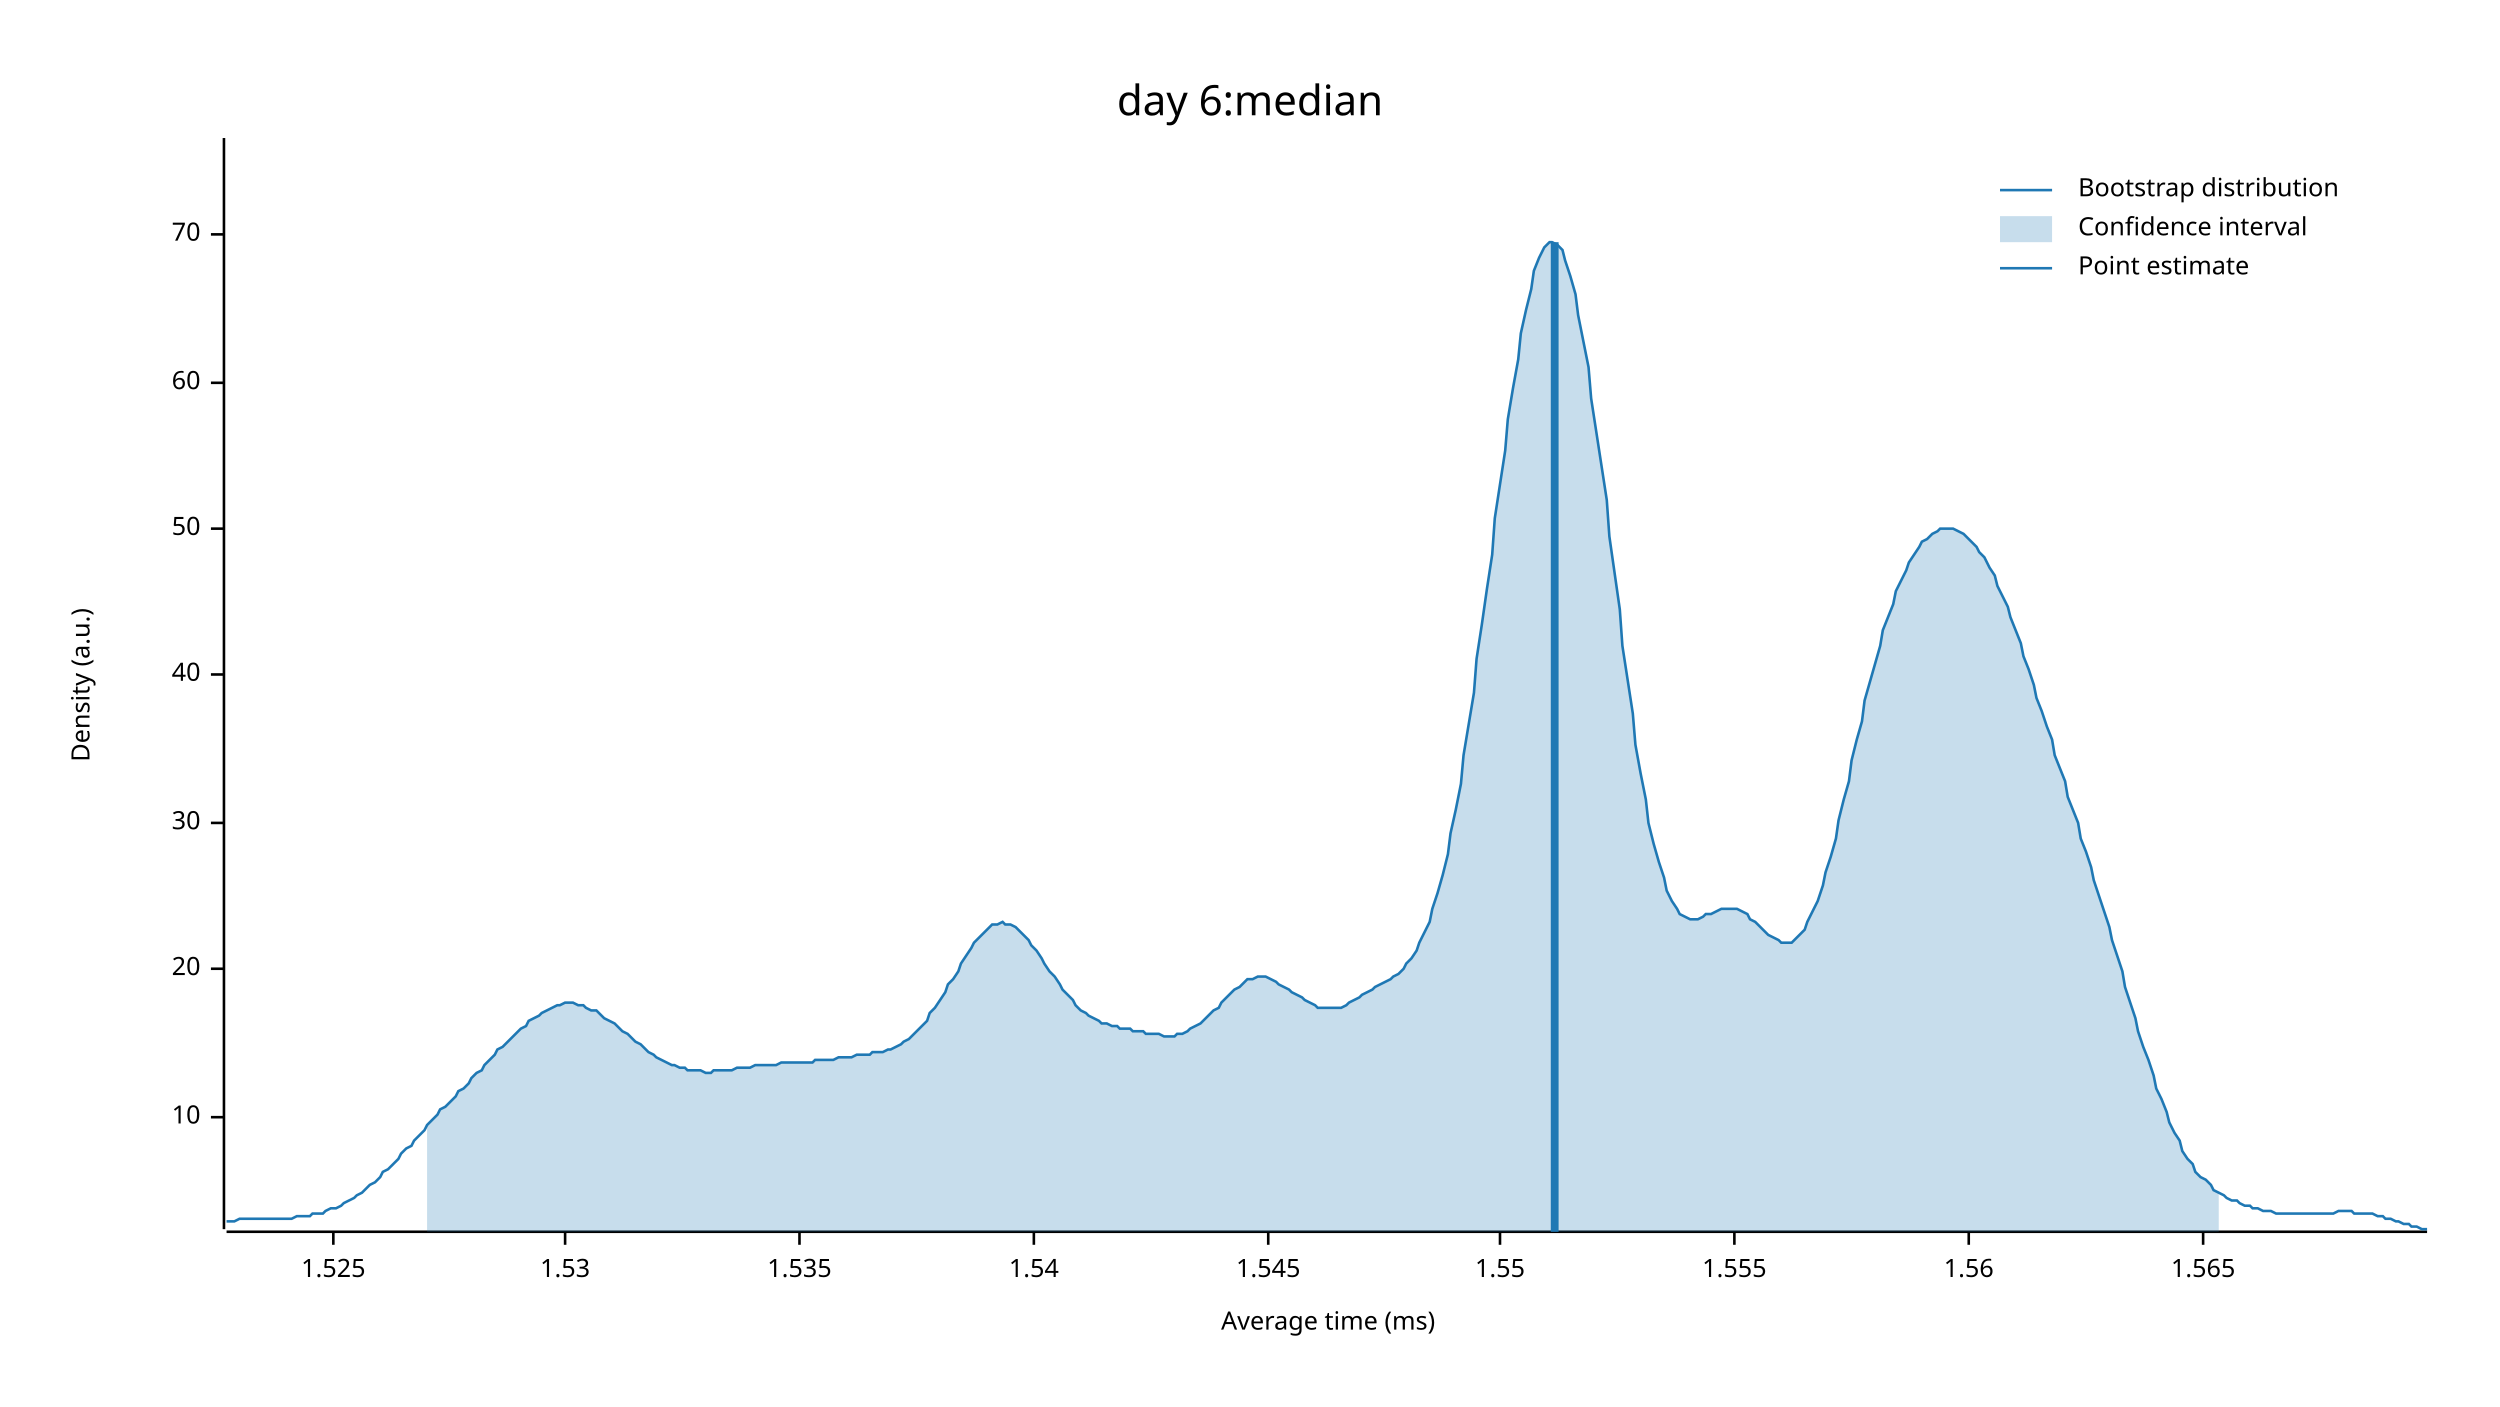
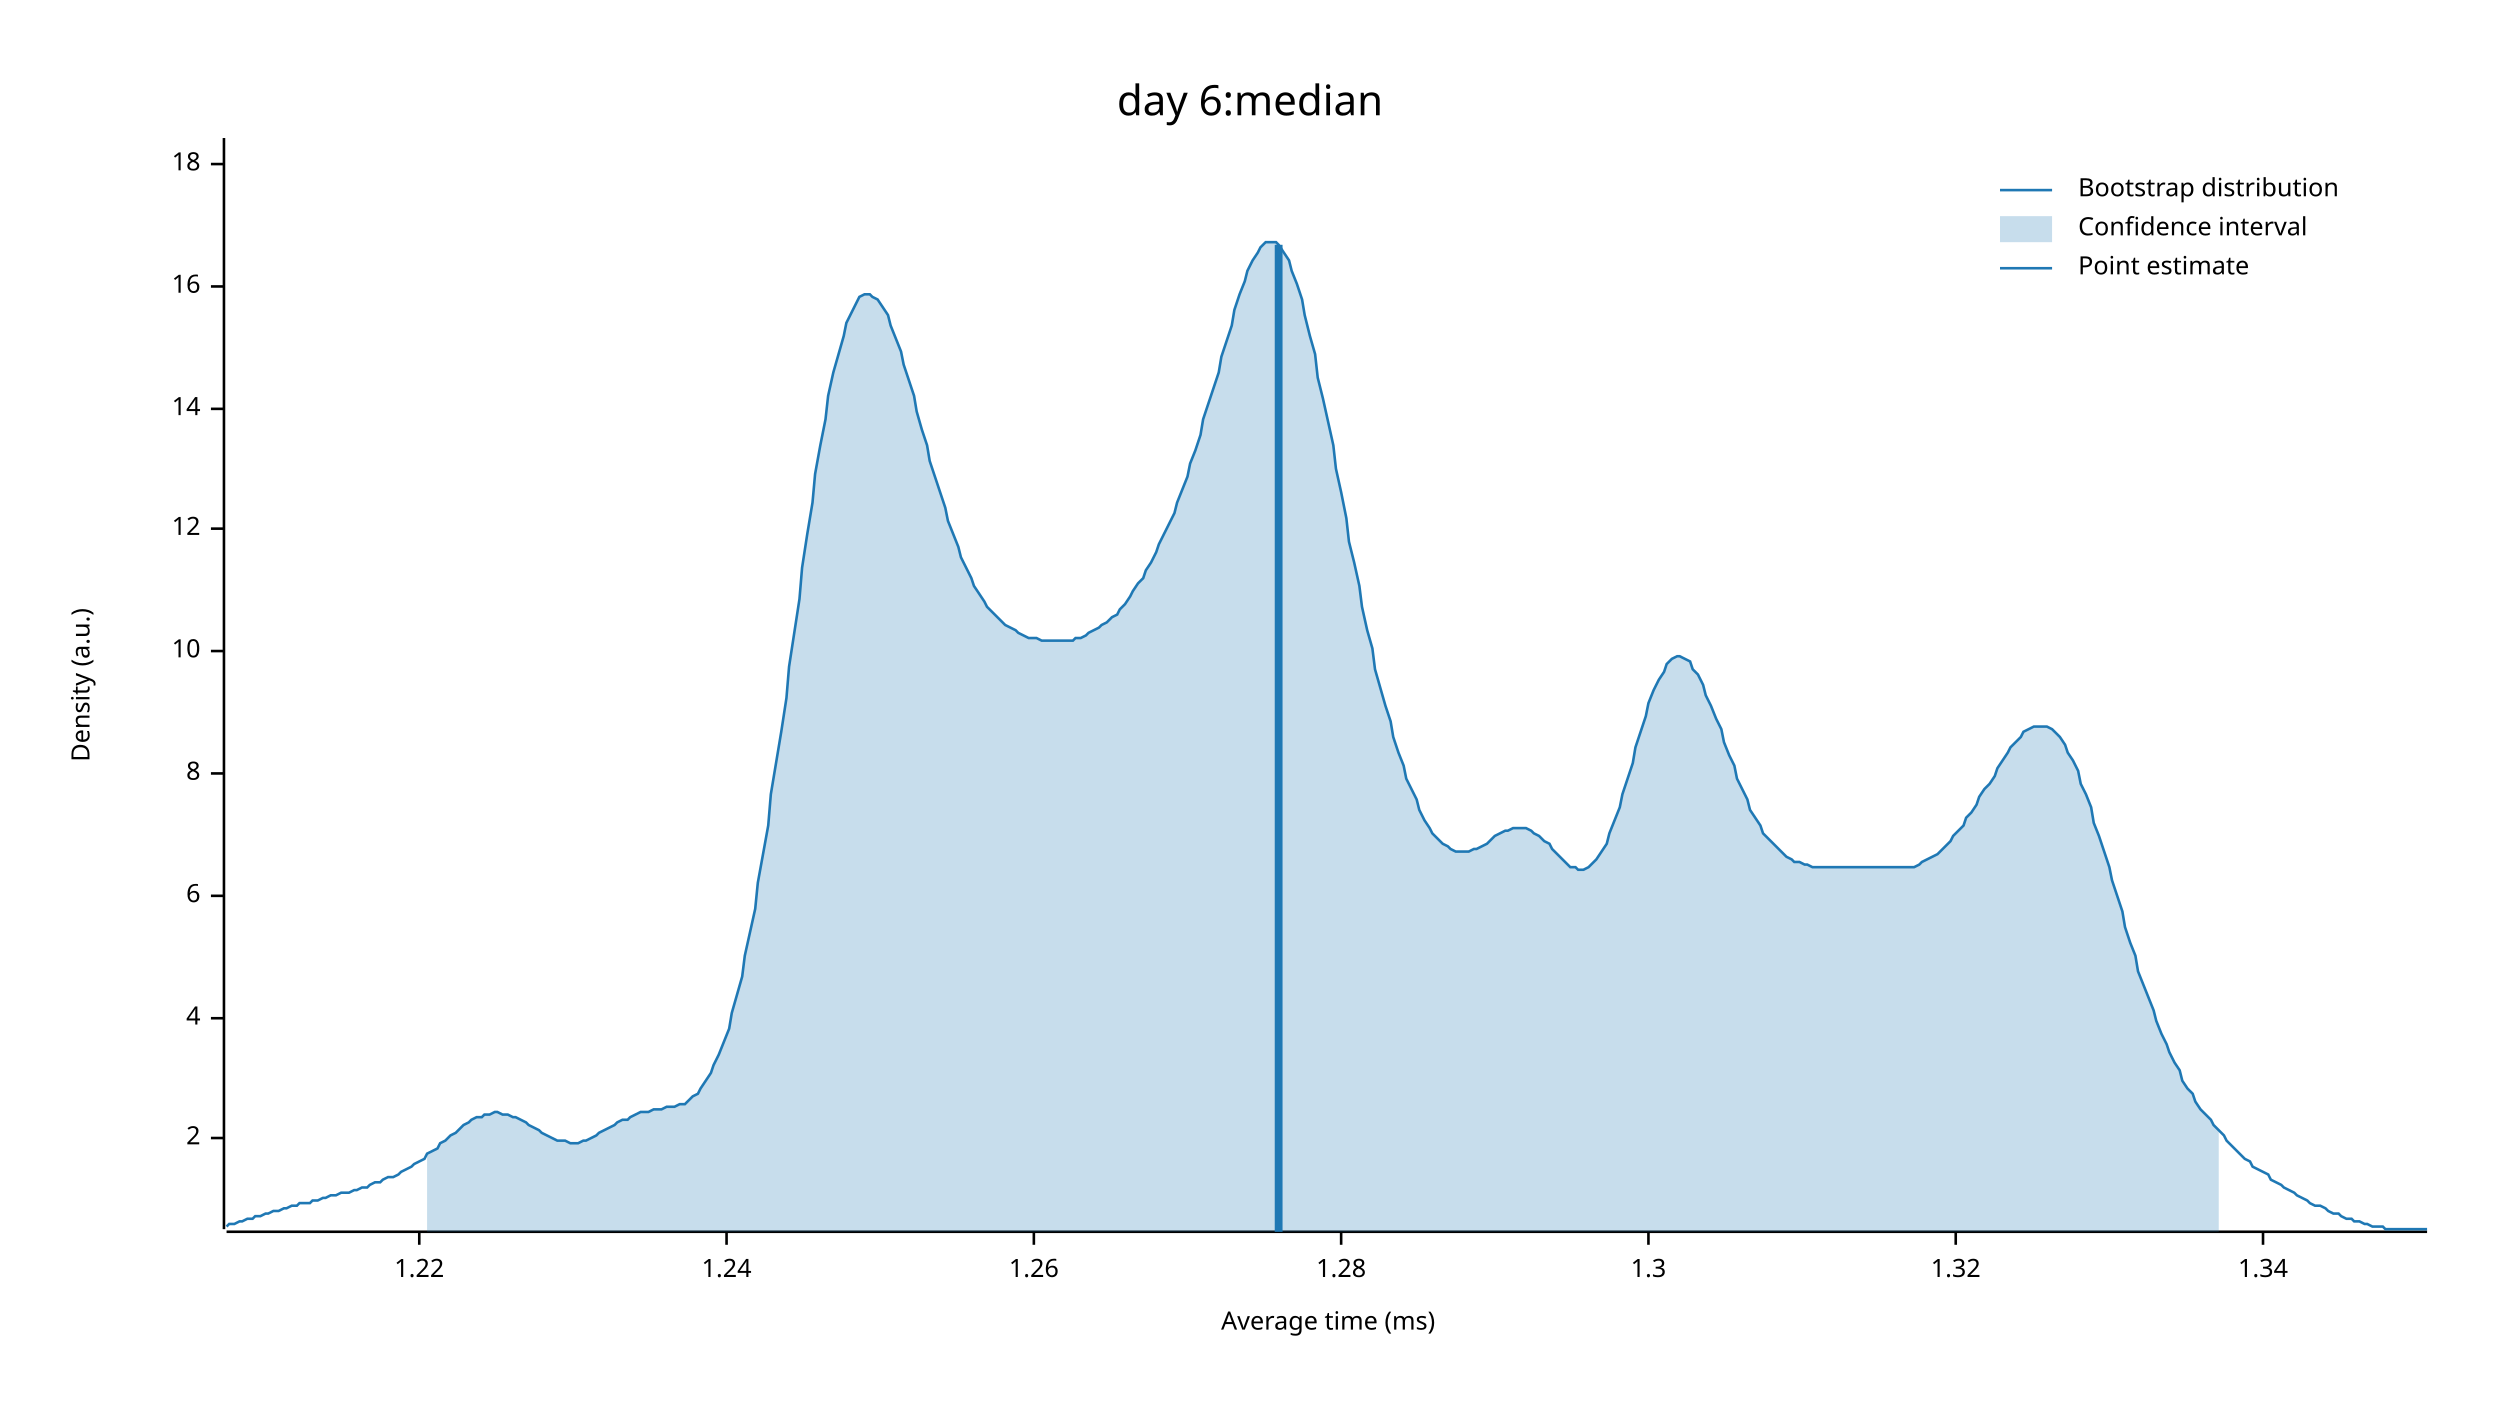
<svg xmlns="http://www.w3.org/2000/svg" width="960" height="540" viewBox="0 0 960 540">
  <text x="480" y="32" dy="0.76em" text-anchor="middle" font-family="sans-serif" font-size="16.129" opacity="1" fill="#000000">
day 6:median
</text>
  <text x="27" y="263" dy="0.76em" text-anchor="middle" font-family="sans-serif" font-size="9.677" opacity="1" fill="#000000" transform="rotate(270, 27, 263)">
Density (a.u.)
</text>
  <text x="510" y="513" dy="-0.5ex" text-anchor="middle" font-family="sans-serif" font-size="9.677" opacity="1" fill="#000000">
Average time (ms)
</text>
  <polyline fill="none" opacity="1" stroke="#000000" stroke-width="1" points="86,53 86,472 " />
-   <text x="77" y="429" dy="0.5ex" text-anchor="end" font-family="sans-serif" font-size="9.677" opacity="1" fill="#000000">
+   <text x="77" y="437" dy="0.5ex" text-anchor="end" font-family="sans-serif" font-size="9.677" opacity="1" fill="#000000">
+ 2
+ </text>
+   <polyline fill="none" opacity="1" stroke="#000000" stroke-width="1" points="81,437 86,437 " />
+   <text x="77" y="391" dy="0.5ex" text-anchor="end" font-family="sans-serif" font-size="9.677" opacity="1" fill="#000000">
+ 4
+ </text>
+   <polyline fill="none" opacity="1" stroke="#000000" stroke-width="1" points="81,391 86,391 " />
+   <text x="77" y="344" dy="0.5ex" text-anchor="end" font-family="sans-serif" font-size="9.677" opacity="1" fill="#000000">
+ 6
+ </text>
+   <polyline fill="none" opacity="1" stroke="#000000" stroke-width="1" points="81,344 86,344 " />
+   <text x="77" y="297" dy="0.5ex" text-anchor="end" font-family="sans-serif" font-size="9.677" opacity="1" fill="#000000">
+ 8
+ </text>
+   <polyline fill="none" opacity="1" stroke="#000000" stroke-width="1" points="81,297 86,297 " />
+   <text x="77" y="250" dy="0.5ex" text-anchor="end" font-family="sans-serif" font-size="9.677" opacity="1" fill="#000000">
10
</text>
-   <polyline fill="none" opacity="1" stroke="#000000" stroke-width="1" points="81,429 86,429 " />
-   <text x="77" y="372" dy="0.5ex" text-anchor="end" font-family="sans-serif" font-size="9.677" opacity="1" fill="#000000">
- 20
- </text>
-   <polyline fill="none" opacity="1" stroke="#000000" stroke-width="1" points="81,372 86,372 " />
-   <text x="77" y="316" dy="0.5ex" text-anchor="end" font-family="sans-serif" font-size="9.677" opacity="1" fill="#000000">
- 30
- </text>
-   <polyline fill="none" opacity="1" stroke="#000000" stroke-width="1" points="81,316 86,316 " />
-   <text x="77" y="259" dy="0.5ex" text-anchor="end" font-family="sans-serif" font-size="9.677" opacity="1" fill="#000000">
- 40
- </text>
-   <polyline fill="none" opacity="1" stroke="#000000" stroke-width="1" points="81,259 86,259 " />
+   <polyline fill="none" opacity="1" stroke="#000000" stroke-width="1" points="81,250 86,250 " />
  <text x="77" y="203" dy="0.5ex" text-anchor="end" font-family="sans-serif" font-size="9.677" opacity="1" fill="#000000">
- 50
+ 12
</text>
  <polyline fill="none" opacity="1" stroke="#000000" stroke-width="1" points="81,203 86,203 " />
-   <text x="77" y="147" dy="0.5ex" text-anchor="end" font-family="sans-serif" font-size="9.677" opacity="1" fill="#000000">
- 60
+   <text x="77" y="157" dy="0.5ex" text-anchor="end" font-family="sans-serif" font-size="9.677" opacity="1" fill="#000000">
+ 14
</text>
-   <polyline fill="none" opacity="1" stroke="#000000" stroke-width="1" points="81,147 86,147 " />
-   <text x="77" y="90" dy="0.5ex" text-anchor="end" font-family="sans-serif" font-size="9.677" opacity="1" fill="#000000">
- 70
+   <polyline fill="none" opacity="1" stroke="#000000" stroke-width="1" points="81,157 86,157 " />
+   <text x="77" y="110" dy="0.5ex" text-anchor="end" font-family="sans-serif" font-size="9.677" opacity="1" fill="#000000">
+ 16
</text>
-   <polyline fill="none" opacity="1" stroke="#000000" stroke-width="1" points="81,90 86,90 " />
+   <polyline fill="none" opacity="1" stroke="#000000" stroke-width="1" points="81,110 86,110 " />
+   <text x="77" y="63" dy="0.5ex" text-anchor="end" font-family="sans-serif" font-size="9.677" opacity="1" fill="#000000">
+ 18
+ </text>
+   <polyline fill="none" opacity="1" stroke="#000000" stroke-width="1" points="81,63 86,63 " />
  <polyline fill="none" opacity="1" stroke="#000000" stroke-width="1" points="87,473 932,473 " />
-   <text x="128" y="483" dy="0.76em" text-anchor="middle" font-family="sans-serif" font-size="9.677" opacity="1" fill="#000000">
- 1.525
+   <text x="161" y="483" dy="0.76em" text-anchor="middle" font-family="sans-serif" font-size="9.677" opacity="1" fill="#000000">
+ 1.22
</text>
-   <polyline fill="none" opacity="1" stroke="#000000" stroke-width="1" points="128,473 128,478 " />
-   <text x="217" y="483" dy="0.76em" text-anchor="middle" font-family="sans-serif" font-size="9.677" opacity="1" fill="#000000">
- 1.53
+   <polyline fill="none" opacity="1" stroke="#000000" stroke-width="1" points="161,473 161,478 " />
+   <text x="279" y="483" dy="0.76em" text-anchor="middle" font-family="sans-serif" font-size="9.677" opacity="1" fill="#000000">
+ 1.24
</text>
-   <polyline fill="none" opacity="1" stroke="#000000" stroke-width="1" points="217,473 217,478 " />
-   <text x="307" y="483" dy="0.76em" text-anchor="middle" font-family="sans-serif" font-size="9.677" opacity="1" fill="#000000">
- 1.535
- </text>
-   <polyline fill="none" opacity="1" stroke="#000000" stroke-width="1" points="307,473 307,478 " />
+   <polyline fill="none" opacity="1" stroke="#000000" stroke-width="1" points="279,473 279,478 " />
  <text x="397" y="483" dy="0.76em" text-anchor="middle" font-family="sans-serif" font-size="9.677" opacity="1" fill="#000000">
- 1.54
+ 1.26
</text>
  <polyline fill="none" opacity="1" stroke="#000000" stroke-width="1" points="397,473 397,478 " />
-   <text x="487" y="483" dy="0.76em" text-anchor="middle" font-family="sans-serif" font-size="9.677" opacity="1" fill="#000000">
- 1.545
+   <text x="515" y="483" dy="0.76em" text-anchor="middle" font-family="sans-serif" font-size="9.677" opacity="1" fill="#000000">
+ 1.28
</text>
-   <polyline fill="none" opacity="1" stroke="#000000" stroke-width="1" points="487,473 487,478 " />
-   <text x="576" y="483" dy="0.76em" text-anchor="middle" font-family="sans-serif" font-size="9.677" opacity="1" fill="#000000">
- 1.55
+   <polyline fill="none" opacity="1" stroke="#000000" stroke-width="1" points="515,473 515,478 " />
+   <text x="633" y="483" dy="0.76em" text-anchor="middle" font-family="sans-serif" font-size="9.677" opacity="1" fill="#000000">
+ 1.3
</text>
-   <polyline fill="none" opacity="1" stroke="#000000" stroke-width="1" points="576,473 576,478 " />
-   <text x="666" y="483" dy="0.76em" text-anchor="middle" font-family="sans-serif" font-size="9.677" opacity="1" fill="#000000">
- 1.555
+   <polyline fill="none" opacity="1" stroke="#000000" stroke-width="1" points="633,473 633,478 " />
+   <text x="751" y="483" dy="0.76em" text-anchor="middle" font-family="sans-serif" font-size="9.677" opacity="1" fill="#000000">
+ 1.32
</text>
-   <polyline fill="none" opacity="1" stroke="#000000" stroke-width="1" points="666,473 666,478 " />
-   <text x="756" y="483" dy="0.76em" text-anchor="middle" font-family="sans-serif" font-size="9.677" opacity="1" fill="#000000">
- 1.56
+   <polyline fill="none" opacity="1" stroke="#000000" stroke-width="1" points="751,473 751,478 " />
+   <text x="869" y="483" dy="0.76em" text-anchor="middle" font-family="sans-serif" font-size="9.677" opacity="1" fill="#000000">
+ 1.34
</text>
-   <polyline fill="none" opacity="1" stroke="#000000" stroke-width="1" points="756,473 756,478 " />
-   <text x="846" y="483" dy="0.76em" text-anchor="middle" font-family="sans-serif" font-size="9.677" opacity="1" fill="#000000">
- 1.565
- </text>
-   <polyline fill="none" opacity="1" stroke="#000000" stroke-width="1" points="846,473 846,478 " />
-   <polyline fill="none" opacity="1" stroke="#1F78B4" stroke-width="1" points="87,469 88,469 90,469 92,468 93,468 95,468 97,468 98,468 100,468 102,468 103,468 105,468 107,468 109,468 110,468 112,468 114,467 115,467 117,467 119,467 120,466 122,466 124,466 125,465 127,464 129,464 131,463 132,462 134,461 136,460 137,459 139,458 141,456 142,455 144,454 146,452 147,450 149,449 151,447 153,445 154,443 156,441 158,440 159,438 161,436 163,434 164,432 166,430 168,428 169,426 171,425 173,423 175,421 176,419 178,418 180,416 181,414 183,412 185,411 186,409 188,407 190,405 191,403 193,402 195,400 197,398 198,397 200,395 202,394 203,392 205,391 207,390 208,389 210,388 212,387 214,386 215,386 217,385 219,385 220,385 222,386 224,386 225,387 227,388 229,388 230,389 232,391 234,392 236,393 237,394 239,396 241,397 242,398 244,400 246,401 247,402 249,404 251,405 252,406 254,407 256,408 258,409 259,409 261,410 263,410 264,411 266,411 268,411 269,411 271,412 273,412 274,411 276,411 278,411 280,411 281,411 283,410 285,410 286,410 288,410 290,409 291,409 293,409 295,409 296,409 298,409 300,408 302,408 303,408 305,408 307,408 308,408 310,408 312,408 313,407 315,407 317,407 318,407 320,407 322,406 324,406 325,406 327,406 329,405 330,405 332,405 334,405 335,404 337,404 339,404 341,403 342,403 344,402 346,401 347,400 349,399 351,397 352,396 354,394 356,392 357,389 359,387 361,384 363,381 364,378 366,376 368,373 369,370 371,367 373,364 374,362 376,360 378,358 379,357 381,355 383,355 385,354 386,355 388,355 390,356 391,357 393,359 395,361 396,363 398,365 400,368 401,370 403,373 405,375 407,378 408,380 410,382 412,384 413,386 415,388 417,389 418,390 420,391 422,392 423,393 425,393 427,394 429,394 430,395 432,395 434,395 435,396 437,396 439,396 440,397 442,397 444,397 445,397 447,398 449,398 451,398 452,397 454,397 456,396 457,395 459,394 461,393 462,392 464,390 466,388 468,387 469,385 471,383 473,381 474,380 476,379 478,377 479,376 481,376 483,375 484,375 486,375 488,376 490,377 491,378 493,379 495,380 496,381 498,382 500,383 501,384 503,385 505,386 506,387 508,387 510,387 512,387 513,387 515,387 517,386 518,385 520,384 522,383 523,382 525,381 527,380 528,379 530,378 532,377 534,376 535,375 537,374 539,372 540,370 542,368 544,365 545,362 547,358 549,354 550,349 552,343 554,336 556,328 557,320 559,311 561,301 562,290 564,278 566,266 567,253 569,240 571,226 573,213 574,199 576,186 578,173 579,161 581,149 583,138 584,128 586,119 588,111 589,104 591,99 593,95 595,93 596,93 598,94 600,96 601,100 603,106 605,113 606,121 608,131 610,141 611,153 613,166 615,179 617,192 618,206 620,220 622,234 623,248 625,261 627,274 628,286 630,297 632,307 633,316 635,324 637,331 639,337 640,342 642,346 644,349 645,351 647,352 649,353 650,353 652,353 654,352 655,351 657,351 659,350 661,349 662,349 664,349 666,349 667,349 669,350 671,351 672,353 674,354 676,356 677,357 679,359 681,360 683,361 684,362 686,362 688,362 689,361 691,359 693,357 694,354 696,350 698,346 700,340 701,335 703,329 705,322 706,315 708,307 710,300 711,292 713,284 715,277 716,269 718,262 720,255 722,248 723,242 725,237 727,232 728,227 730,223 732,219 733,216 735,213 737,210 738,208 740,207 742,205 744,204 745,203 747,203 749,203 750,203 752,204 754,205 755,206 757,208 759,210 760,212 762,214 764,218 766,221 767,225 769,229 771,233 772,237 774,242 776,247 777,252 779,257 781,263 782,268 784,273 786,279 788,284 789,290 791,295 793,300 794,306 796,311 798,316 799,322 801,327 803,333 804,338 806,344 808,350 810,356 811,361 813,367 815,373 816,379 818,385 820,391 821,396 823,402 825,407 827,413 828,418 830,422 832,427 833,431 835,435 837,438 838,442 840,445 842,447 843,450 845,452 847,453 849,455 850,457 852,458 854,459 855,460 857,461 859,461 860,462 862,463 864,463 865,464 867,464 869,465 871,465 872,465 874,466 876,466 877,466 879,466 881,466 882,466 884,466 886,466 887,466 889,466 891,466 893,466 894,466 896,466 898,465 899,465 901,465 903,465 904,466 906,466 908,466 909,466 911,466 913,467 915,467 916,468 918,468 920,469 921,469 923,470 925,470 926,471 928,471 930,472 932,472 " />
-   <polygon opacity="0.25" fill="#1F78B4" points="164,432 166,430 168,428 169,426 171,425 173,423 175,421 176,419 178,418 180,416 181,414 183,412 185,411 186,409 188,407 190,405 191,403 193,402 195,400 197,398 198,397 200,395 202,394 203,392 205,391 207,390 208,389 210,388 212,387 214,386 215,386 217,385 219,385 220,385 222,386 224,386 225,387 227,388 229,388 230,389 232,391 234,392 236,393 237,394 239,396 241,397 242,398 244,400 246,401 247,402 249,404 251,405 252,406 254,407 256,408 258,409 259,409 261,410 263,410 264,411 266,411 268,411 269,411 271,412 273,412 274,411 276,411 278,411 280,411 281,411 283,410 285,410 286,410 288,410 290,409 291,409 293,409 295,409 296,409 298,409 300,408 302,408 303,408 305,408 307,408 308,408 310,408 312,408 313,407 315,407 317,407 318,407 320,407 322,406 324,406 325,406 327,406 329,405 330,405 332,405 334,405 335,404 337,404 339,404 341,403 342,403 344,402 346,401 347,400 349,399 351,397 352,396 354,394 356,392 357,389 359,387 361,384 363,381 364,378 366,376 368,373 369,370 371,367 373,364 374,362 376,360 378,358 379,357 381,355 383,355 385,354 386,355 388,355 390,356 391,357 393,359 395,361 396,363 398,365 400,368 401,370 403,373 405,375 407,378 408,380 410,382 412,384 413,386 415,388 417,389 418,390 420,391 422,392 423,393 425,393 427,394 429,394 430,395 432,395 434,395 435,396 437,396 439,396 440,397 442,397 444,397 445,397 447,398 449,398 451,398 452,397 454,397 456,396 457,395 459,394 461,393 462,392 464,390 466,388 468,387 469,385 471,383 473,381 474,380 476,379 478,377 479,376 481,376 483,375 484,375 486,375 488,376 490,377 491,378 493,379 495,380 496,381 498,382 500,383 501,384 503,385 505,386 506,387 508,387 510,387 512,387 513,387 515,387 517,386 518,385 520,384 522,383 523,382 525,381 527,380 528,379 530,378 532,377 534,376 535,375 537,374 539,372 540,370 542,368 544,365 545,362 547,358 549,354 550,349 552,343 554,336 556,328 557,320 559,311 561,301 562,290 564,278 566,266 567,253 569,240 571,226 573,213 574,199 576,186 578,173 579,161 581,149 583,138 584,128 586,119 588,111 589,104 591,99 593,95 595,93 596,93 598,94 600,96 601,100 603,106 605,113 606,121 608,131 610,141 611,153 613,166 615,179 617,192 618,206 620,220 622,234 623,248 625,261 627,274 628,286 630,297 632,307 633,316 635,324 637,331 639,337 640,342 642,346 644,349 645,351 647,352 649,353 650,353 652,353 654,352 655,351 657,351 659,350 661,349 662,349 664,349 666,349 667,349 669,350 671,351 672,353 674,354 676,356 677,357 679,359 681,360 683,361 684,362 686,362 688,362 689,361 691,359 693,357 694,354 696,350 698,346 700,340 701,335 703,329 705,322 706,315 708,307 710,300 711,292 713,284 715,277 716,269 718,262 720,255 722,248 723,242 725,237 727,232 728,227 730,223 732,219 733,216 735,213 737,210 738,208 740,207 742,205 744,204 745,203 747,203 749,203 750,203 752,204 754,205 755,206 757,208 759,210 760,212 762,214 764,218 766,221 767,225 769,229 771,233 772,237 774,242 776,247 777,252 779,257 781,263 782,268 784,273 786,279 788,284 789,290 791,295 793,300 794,306 796,311 798,316 799,322 801,327 803,333 804,338 806,344 808,350 810,356 811,361 813,367 815,373 816,379 818,385 820,391 821,396 823,402 825,407 827,413 828,418 830,422 832,427 833,431 835,435 837,438 838,442 840,445 842,447 843,450 845,452 847,453 849,455 850,457 852,458 852,473 164,473 " />
-   <polyline fill="none" opacity="1" stroke="#1F78B4" stroke-width="3" points="597,473 597,93 " />
+   <polyline fill="none" opacity="1" stroke="#000000" stroke-width="1" points="869,473 869,478 " />
+   <polyline fill="none" opacity="1" stroke="#1F78B4" stroke-width="1" points="87,471 88,470 90,470 92,469 93,469 95,468 97,468 98,467 100,467 102,466 103,466 105,465 107,465 109,464 110,464 112,463 114,463 115,462 117,462 119,462 120,461 122,461 124,460 125,460 127,459 129,459 131,458 132,458 134,458 136,457 137,457 139,456 141,456 142,455 144,454 146,454 147,453 149,452 151,452 153,451 154,450 156,449 158,448 159,447 161,446 163,445 164,443 166,442 168,441 169,439 171,438 173,436 175,435 176,434 178,432 180,431 181,430 183,429 185,429 186,428 188,428 190,427 191,427 193,428 195,428 197,429 198,429 200,430 202,431 203,432 205,433 207,434 208,435 210,436 212,437 214,438 215,438 217,438 219,439 220,439 222,439 224,438 225,438 227,437 229,436 230,435 232,434 234,433 236,432 237,431 239,430 241,430 242,429 244,428 246,427 247,427 249,427 251,426 252,426 254,426 256,425 258,425 259,425 261,424 263,424 264,423 266,421 268,420 269,418 271,415 273,412 274,409 276,405 278,400 280,395 281,389 283,382 285,375 286,367 288,358 290,349 291,339 293,328 295,317 296,305 298,293 300,281 302,268 303,256 305,243 307,230 308,218 310,205 312,193 313,182 315,171 317,161 318,152 320,143 322,136 324,129 325,124 327,120 329,116 330,114 332,113 334,113 335,114 337,115 339,118 341,121 342,125 344,130 346,135 347,140 349,146 351,152 352,158 354,165 356,171 357,177 359,183 361,189 363,195 364,200 366,205 368,210 369,214 371,218 373,222 374,225 376,228 378,231 379,233 381,235 383,237 385,239 386,240 388,241 390,242 391,243 393,244 395,245 396,245 398,245 400,246 401,246 403,246 405,246 407,246 408,246 410,246 412,246 413,245 415,245 417,244 418,243 420,242 422,241 423,240 425,239 427,237 429,236 430,234 432,232 434,229 435,227 437,224 439,222 440,219 442,216 444,212 445,209 447,205 449,201 451,197 452,193 454,188 456,183 457,178 459,173 461,167 462,161 464,155 466,149 468,143 469,137 471,131 473,125 474,119 476,113 478,108 479,104 481,100 483,97 484,95 486,93 488,93 490,93 491,94 493,97 495,100 496,104 498,109 500,115 501,121 503,129 505,136 506,145 508,153 510,162 512,171 513,180 515,189 517,199 518,208 520,216 522,225 523,233 525,242 527,249 528,257 530,264 532,271 534,277 535,283 537,289 539,294 540,299 542,303 544,307 545,311 547,315 549,318 550,320 552,322 554,324 556,325 557,326 559,327 561,327 562,327 564,327 566,326 567,326 569,325 571,324 573,322 574,321 576,320 578,319 579,319 581,318 583,318 584,318 586,318 588,319 589,320 591,321 593,323 595,324 596,326 598,328 600,330 601,331 603,333 605,333 606,334 608,334 610,333 611,332 613,330 615,327 617,324 618,320 620,315 622,310 623,305 625,299 627,293 628,287 630,281 632,275 633,270 635,265 637,261 639,258 640,255 642,253 644,252 645,252 647,253 649,254 650,257 652,259 654,263 655,267 657,271 659,276 661,280 662,285 664,290 666,294 667,299 669,303 671,307 672,311 674,314 676,317 677,320 679,322 681,324 683,326 684,327 686,329 688,330 689,331 691,331 693,332 694,332 696,333 698,333 700,333 701,333 703,333 705,333 706,333 708,333 710,333 711,333 713,333 715,333 716,333 718,333 720,333 722,333 723,333 725,333 727,333 728,333 730,333 732,333 733,333 735,333 737,332 738,331 740,330 742,329 744,328 745,327 747,325 749,323 750,321 752,319 754,317 755,314 757,312 759,309 760,306 762,303 764,301 766,298 767,295 769,292 771,289 772,287 774,285 776,283 777,281 779,280 781,279 782,279 784,279 786,279 788,280 789,281 791,283 793,286 794,289 796,292 798,296 799,301 801,305 803,310 804,316 806,321 808,327 810,333 811,338 813,344 815,350 816,356 818,362 820,367 821,373 823,378 825,383 827,388 828,392 830,397 832,401 833,404 835,408 837,411 838,415 840,418 842,420 843,423 845,426 847,428 849,430 850,432 852,434 854,436 855,438 857,440 859,442 860,443 862,445 864,446 865,448 867,449 869,450 871,451 872,453 874,454 876,455 877,456 879,457 881,458 882,459 884,460 886,461 887,462 889,463 891,463 893,464 894,465 896,466 898,466 899,467 901,468 903,468 904,469 906,469 908,470 909,470 911,471 913,471 915,471 916,472 918,472 920,472 921,472 923,472 925,472 926,472 928,472 930,472 932,472 " />
+   <polygon opacity="0.25" fill="#1F78B4" points="164,443 166,442 168,441 169,439 171,438 173,436 175,435 176,434 178,432 180,431 181,430 183,429 185,429 186,428 188,428 190,427 191,427 193,428 195,428 197,429 198,429 200,430 202,431 203,432 205,433 207,434 208,435 210,436 212,437 214,438 215,438 217,438 219,439 220,439 222,439 224,438 225,438 227,437 229,436 230,435 232,434 234,433 236,432 237,431 239,430 241,430 242,429 244,428 246,427 247,427 249,427 251,426 252,426 254,426 256,425 258,425 259,425 261,424 263,424 264,423 266,421 268,420 269,418 271,415 273,412 274,409 276,405 278,400 280,395 281,389 283,382 285,375 286,367 288,358 290,349 291,339 293,328 295,317 296,305 298,293 300,281 302,268 303,256 305,243 307,230 308,218 310,205 312,193 313,182 315,171 317,161 318,152 320,143 322,136 324,129 325,124 327,120 329,116 330,114 332,113 334,113 335,114 337,115 339,118 341,121 342,125 344,130 346,135 347,140 349,146 351,152 352,158 354,165 356,171 357,177 359,183 361,189 363,195 364,200 366,205 368,210 369,214 371,218 373,222 374,225 376,228 378,231 379,233 381,235 383,237 385,239 386,240 388,241 390,242 391,243 393,244 395,245 396,245 398,245 400,246 401,246 403,246 405,246 407,246 408,246 410,246 412,246 413,245 415,245 417,244 418,243 420,242 422,241 423,240 425,239 427,237 429,236 430,234 432,232 434,229 435,227 437,224 439,222 440,219 442,216 444,212 445,209 447,205 449,201 451,197 452,193 454,188 456,183 457,178 459,173 461,167 462,161 464,155 466,149 468,143 469,137 471,131 473,125 474,119 476,113 478,108 479,104 481,100 483,97 484,95 486,93 488,93 490,93 491,94 493,97 495,100 496,104 498,109 500,115 501,121 503,129 505,136 506,145 508,153 510,162 512,171 513,180 515,189 517,199 518,208 520,216 522,225 523,233 525,242 527,249 528,257 530,264 532,271 534,277 535,283 537,289 539,294 540,299 542,303 544,307 545,311 547,315 549,318 550,320 552,322 554,324 556,325 557,326 559,327 561,327 562,327 564,327 566,326 567,326 569,325 571,324 573,322 574,321 576,320 578,319 579,319 581,318 583,318 584,318 586,318 588,319 589,320 591,321 593,323 595,324 596,326 598,328 600,330 601,331 603,333 605,333 606,334 608,334 610,333 611,332 613,330 615,327 617,324 618,320 620,315 622,310 623,305 625,299 627,293 628,287 630,281 632,275 633,270 635,265 637,261 639,258 640,255 642,253 644,252 645,252 647,253 649,254 650,257 652,259 654,263 655,267 657,271 659,276 661,280 662,285 664,290 666,294 667,299 669,303 671,307 672,311 674,314 676,317 677,320 679,322 681,324 683,326 684,327 686,329 688,330 689,331 691,331 693,332 694,332 696,333 698,333 700,333 701,333 703,333 705,333 706,333 708,333 710,333 711,333 713,333 715,333 716,333 718,333 720,333 722,333 723,333 725,333 727,333 728,333 730,333 732,333 733,333 735,333 737,332 738,331 740,330 742,329 744,328 745,327 747,325 749,323 750,321 752,319 754,317 755,314 757,312 759,309 760,306 762,303 764,301 766,298 767,295 769,292 771,289 772,287 774,285 776,283 777,281 779,280 781,279 782,279 784,279 786,279 788,280 789,281 791,283 793,286 794,289 796,292 798,296 799,301 801,305 803,310 804,316 806,321 808,327 810,333 811,338 813,344 815,350 816,356 818,362 820,367 821,373 823,378 825,383 827,388 828,392 830,397 832,401 833,404 835,408 837,411 838,415 840,418 842,420 843,423 845,426 847,428 849,430 850,432 852,434 852,473 164,473 " />
+   <polyline fill="none" opacity="1" stroke="#1F78B4" stroke-width="3" points="491,473 491,94 " />
  <text x="798" y="68" dy="0.76em" text-anchor="start" font-family="sans-serif" font-size="9.677" opacity="1" fill="#000000">
Bootstrap distribution
</text>
  <text x="798" y="83" dy="0.76em" text-anchor="start" font-family="sans-serif" font-size="9.677" opacity="1" fill="#000000">
Confidence interval
</text>
  <text x="798" y="98" dy="0.76em" text-anchor="start" font-family="sans-serif" font-size="9.677" opacity="1" fill="#000000">
Point estimate
</text>
  <polyline fill="none" opacity="1" stroke="#1F78B4" stroke-width="1" points="768,73 788,73 " />
  <rect x="768" y="83" width="20" height="10" opacity="0.25" fill="#1F78B4" stroke="none" />
  <polyline fill="none" opacity="1" stroke="#1F78B4" stroke-width="1" points="768,103 788,103 " />
</svg>
